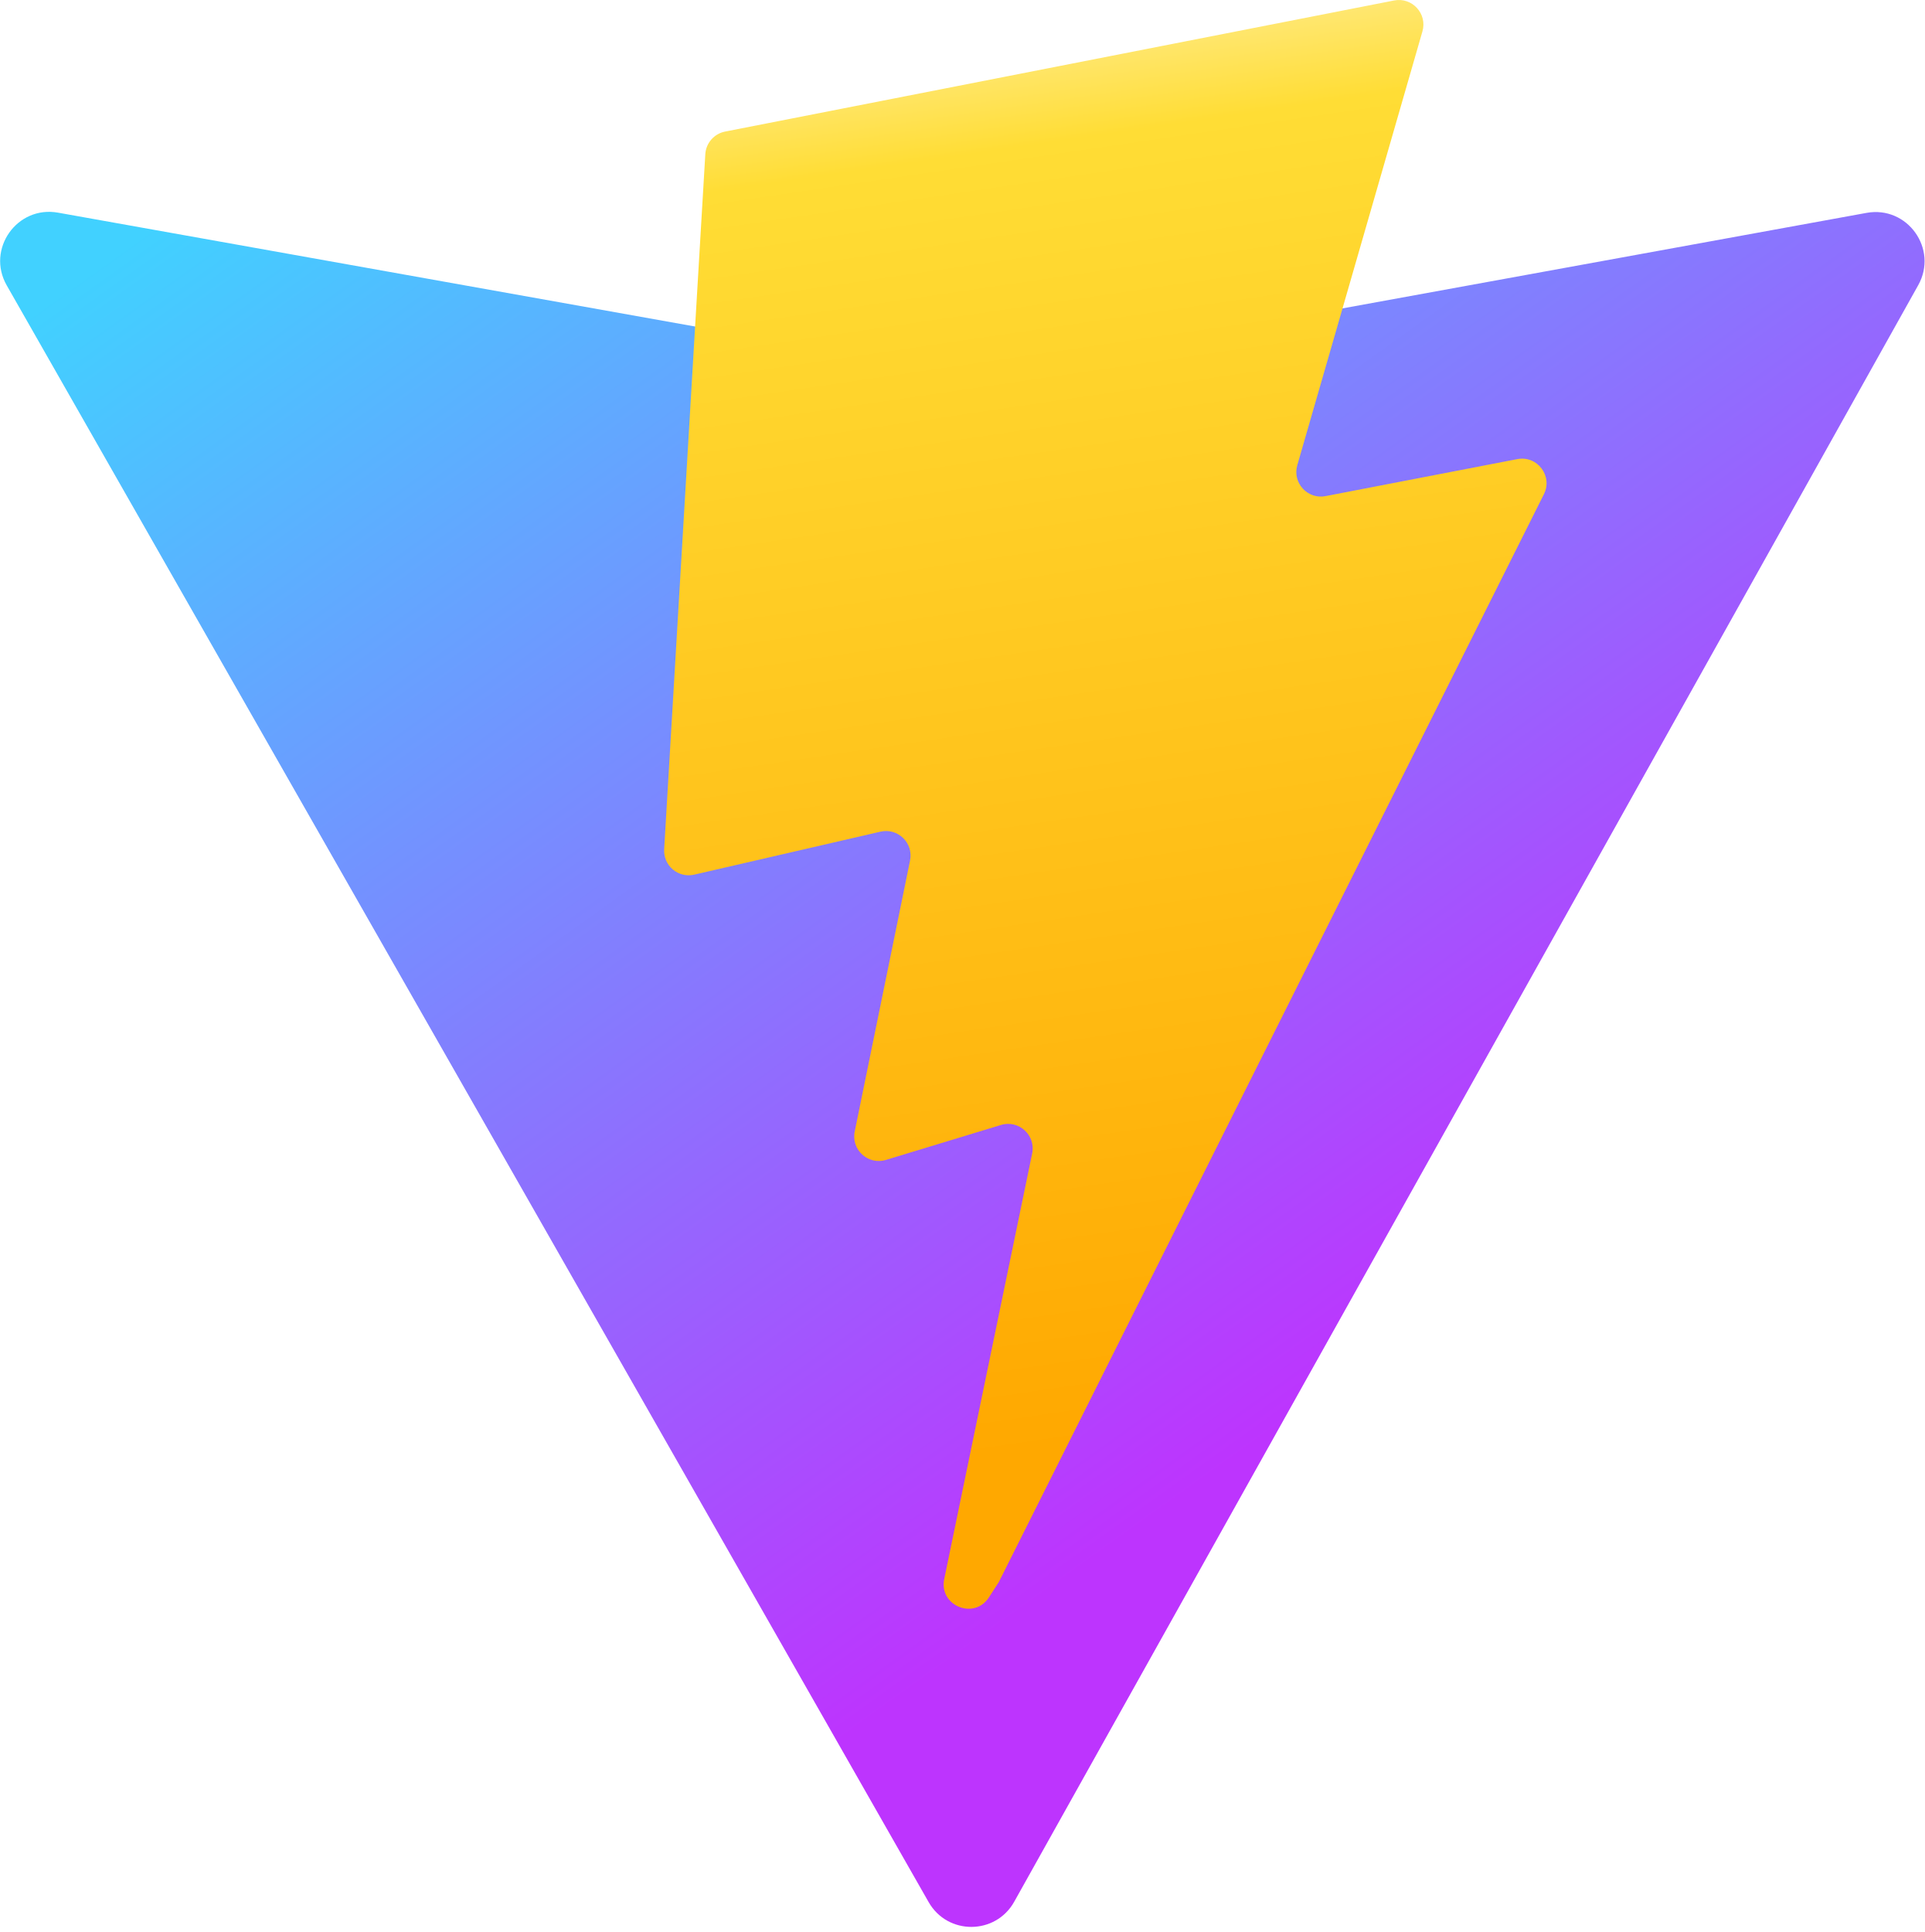
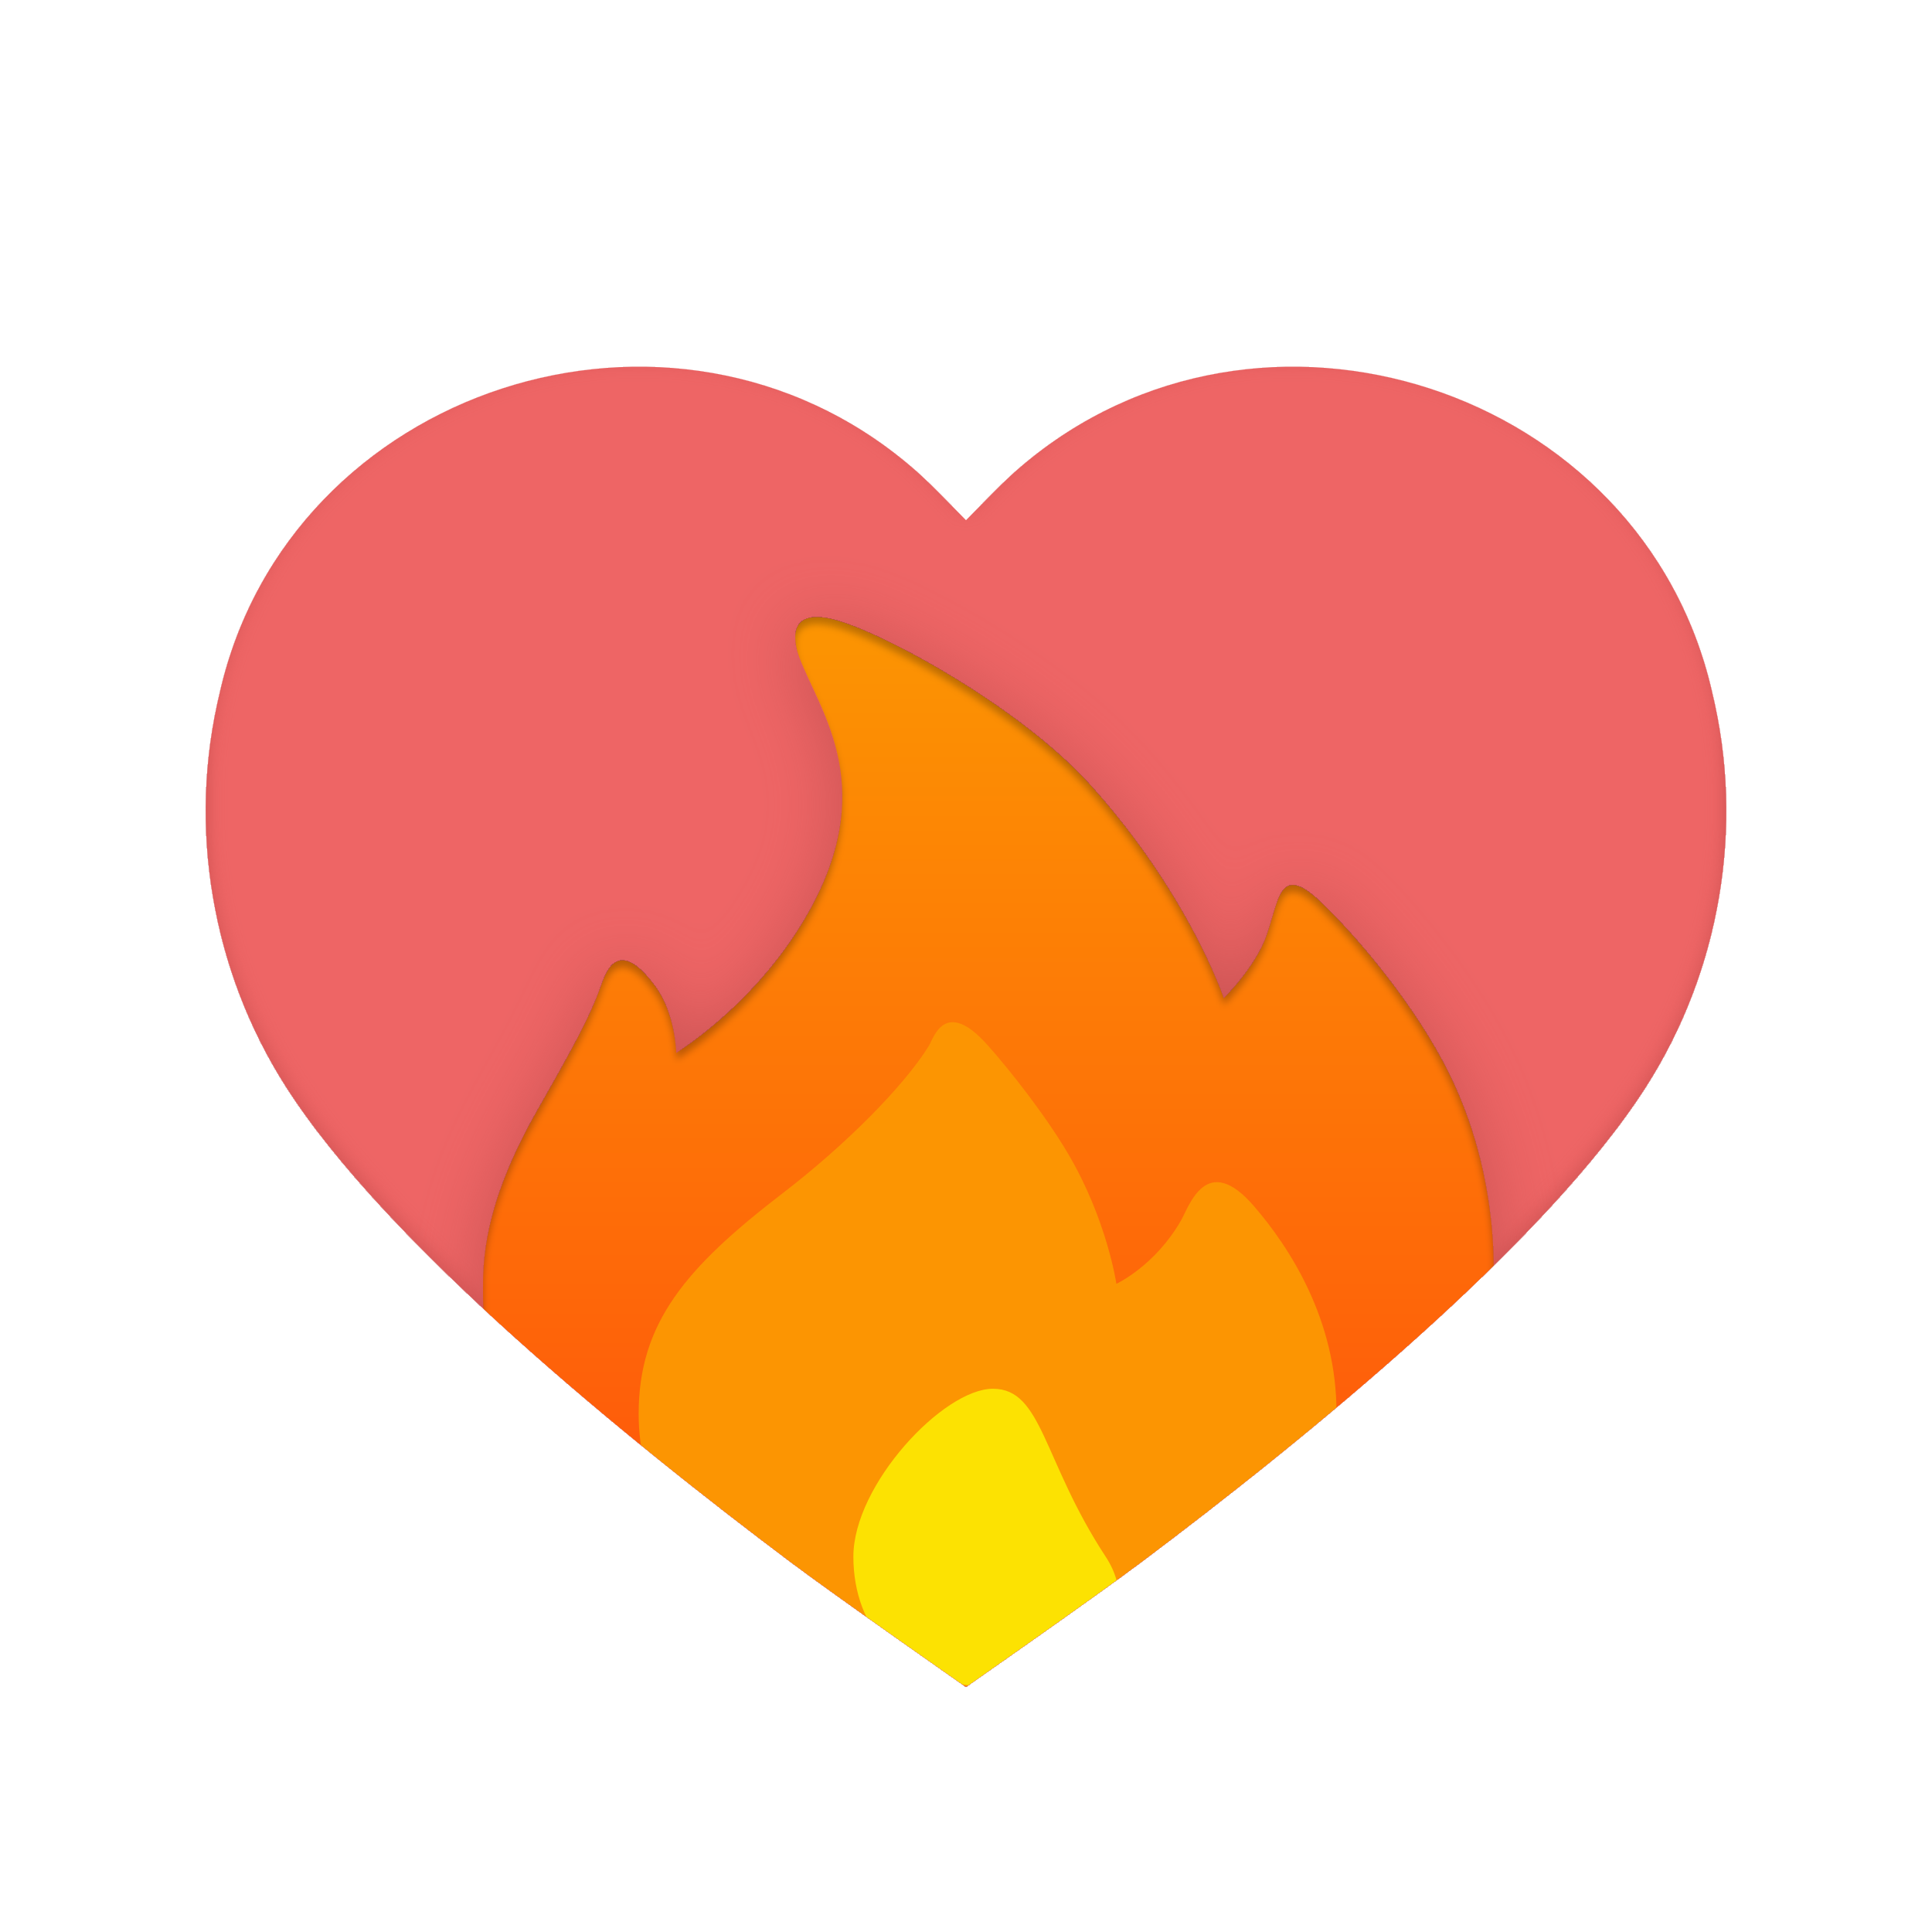
- <svg xmlns="http://www.w3.org/2000/svg" aria-hidden="true" role="img" class="iconify iconify--logos" width="31.88" height="32" preserveAspectRatio="xMidYMid meet" viewBox="0 0 256 257">
+ <svg xmlns="http://www.w3.org/2000/svg" width="1080" height="1080" viewBox="0 0 1080 1080" fill="none">
+   <g filter="url(#filter0_i_210_290)">
+     <path d="M638.092 873.14C730.7 803.606 864.342 694.744 920.034 607.681C961.704 542.637 975.263 462.053 957.138 387.128C918.413 216.454 703.971 146.712 570.396 261.088C562.883 267.478 555.958 274.562 548.85 281.836C545.95 284.805 543.017 287.805 540 290.802C536.983 287.805 534.05 284.804 531.15 281.836C524.042 274.562 517.117 267.478 509.604 261.088C376.029 146.712 161.588 216.454 122.862 387.128C104.737 462.053 118.294 542.637 159.967 607.681C215.658 694.744 349.3 803.606 441.908 873.14C467.713 892.52 540 943 540 943C540 943 612.288 892.52 638.092 873.14Z" fill="#EE6565" />
+   </g>
+   <mask id="mask0_210_290" style="mask-type:alpha" maskUnits="userSpaceOnUse" x="115" y="205" width="850" height="738">
+     <path d="M638.092 873.14C730.7 803.606 864.342 694.744 920.034 607.681C961.704 542.637 975.263 462.053 957.138 387.128C918.413 216.454 703.971 146.712 570.396 261.088C562.883 267.478 555.958 274.562 548.85 281.836C545.95 284.805 543.017 287.805 540 290.802C536.983 287.805 534.05 284.804 531.15 281.836C524.042 274.562 517.117 267.478 509.604 261.088C376.029 146.712 161.588 216.454 122.862 387.128C104.737 462.053 118.294 542.637 159.967 607.681C215.658 694.744 349.3 803.606 441.908 873.14C467.713 892.52 540 943 540 943C540 943 612.288 892.52 638.092 873.14Z" fill="#EE6565" />
+   </mask>
+   <g mask="url(#mask0_210_290)">
+     <g filter="url(#filter1_di_210_290)">
+       <path fill-rule="evenodd" clip-rule="evenodd" d="M833.814 731.73C827.524 849.192 703.812 942.919 552.058 942.919C396.281 942.919 270 840.848 270 722.351C270 706.513 269.637 674.859 300.006 621.453C318.181 589.492 329.58 569.413 336.014 551.059C339.549 540.971 346.423 524.945 366.02 551.059C377.575 566.456 378.022 588.602 378.022 588.602C378.022 588.602 421.015 562.803 450.037 513.515C492.583 441.261 458.637 398.069 447.037 368.034C443.022 357.644 440.501 338.971 468.041 346.916C496.103 355.014 570.29 395.624 609.07 438.428C664.417 499.519 684.086 558.098 684.086 558.098C684.086 558.098 701.807 540.899 708.091 522.901C715.187 502.579 715.292 482.451 738.094 504.132C759.779 524.75 791.985 563.498 810.112 600.335C843.025 667.23 833.814 731.73 833.814 731.73Z" fill="url(#paint0_linear_210_290)" />
+       <path fill-rule="evenodd" clip-rule="evenodd" d="M552.053 942.92C444.334 942.92 357.013 874.636 357.013 790.4C357.013 739.573 383.205 708.715 437.717 666.868C472.621 640.073 505.288 607.164 519.172 584.755C521.906 580.344 528.126 557.355 552.11 584.272C564.692 598.388 584.415 623.493 597.062 644.919C618.865 681.859 624.068 717.659 624.068 717.659C624.068 717.659 645.435 707.813 660.075 682.462C664.795 674.292 674.337 643.361 701.013 674.287C720.586 696.982 747.474 737.787 747.093 790.4C747.093 874.636 659.769 942.92 552.053 942.92Z" fill="#FC9502" />
+       <path fill-rule="evenodd" clip-rule="evenodd" d="M555.059 776.321C582.815 776.321 582.815 816.513 618.072 870.179C641.549 905.914 606.433 942.92 555.059 942.92C503.685 942.92 477.043 910.353 477.043 870.179C477.043 830.008 527.303 776.321 555.059 776.321Z" fill="#FCE202" />
+     </g>
+   </g>
  <defs>
-     <linearGradient id="IconifyId1813088fe1fbc01fb466" x1="-.828%" x2="57.636%" y1="7.652%" y2="78.411%">
-       <stop offset="0%" stop-color="#41D1FF" />
-       <stop offset="100%" stop-color="#BD34FE" />
-     </linearGradient>
-     <linearGradient id="IconifyId1813088fe1fbc01fb467" x1="43.376%" x2="50.316%" y1="2.242%" y2="89.03%">
-       <stop offset="0%" stop-color="#FFEA83" />
-       <stop offset="8.333%" stop-color="#FFDD35" />
-       <stop offset="100%" stop-color="#FFA800" />
+     <filter id="filter0_i_210_290" x="115" y="201" width="850" height="742" filterUnits="userSpaceOnUse" color-interpolation-filters="sRGB">
+       <feFlood flood-opacity="0" result="BackgroundImageFix" />
+       <feBlend mode="normal" in="SourceGraphic" in2="BackgroundImageFix" result="shape" />
+       <feColorMatrix in="SourceAlpha" type="matrix" values="0 0 0 0 0 0 0 0 0 0 0 0 0 0 0 0 0 0 127 0" result="hardAlpha" />
+       <feOffset dy="-4" />
+       <feGaussianBlur stdDeviation="5" />
+       <feComposite in2="hardAlpha" operator="arithmetic" k2="-1" k3="1" />
+       <feColorMatrix type="matrix" values="0 0 0 0 0.732 0 0 0 0 0.272 0 0 0 0 0.272 0 0 0 0.5 0" />
+       <feBlend mode="normal" in2="shape" result="effect1_innerShadow_210_290" />
+     </filter>
+     <filter id="filter1_di_210_290" x="230" y="309" width="645" height="677.92" filterUnits="userSpaceOnUse" color-interpolation-filters="sRGB">
+       <feFlood flood-opacity="0" result="BackgroundImageFix" />
+       <feColorMatrix in="SourceAlpha" type="matrix" values="0 0 0 0 0 0 0 0 0 0 0 0 0 0 0 0 0 0 127 0" result="hardAlpha" />
+       <feOffset dy="4" />
+       <feGaussianBlur stdDeviation="20" />
+       <feComposite in2="hardAlpha" operator="out" />
+       <feColorMatrix type="matrix" values="0 0 0 0 0.79 0 0 0 0 0.324 0 0 0 0 0.324 0 0 0 1 0" />
+       <feBlend mode="normal" in2="BackgroundImageFix" result="effect1_dropShadow_210_290" />
+       <feBlend mode="normal" in="SourceGraphic" in2="effect1_dropShadow_210_290" result="shape" />
+       <feColorMatrix in="SourceAlpha" type="matrix" values="0 0 0 0 0 0 0 0 0 0 0 0 0 0 0 0 0 0 127 0" result="hardAlpha" />
+       <feOffset dy="4" />
+       <feGaussianBlur stdDeviation="2" />
+       <feComposite in2="hardAlpha" operator="arithmetic" k2="-1" k3="1" />
+       <feColorMatrix type="matrix" values="0 0 0 0 0 0 0 0 0 0 0 0 0 0 0 0 0 0 0.25 0" />
+       <feBlend mode="normal" in2="shape" result="effect2_innerShadow_210_290" />
+     </filter>
+     <linearGradient id="paint0_linear_210_290" x1="552.482" y1="943.361" x2="552.482" y2="345.452" gradientUnits="userSpaceOnUse">
+       <stop stop-color="#FF4C0D" />
+       <stop offset="1" stop-color="#FC9502" />
    </linearGradient>
  </defs>
-   <path fill="url(#IconifyId1813088fe1fbc01fb466)" d="M255.153 37.938L134.897 252.976c-2.483 4.44-8.862 4.466-11.382.048L.875 37.958c-2.746-4.814 1.371-10.646 6.827-9.67l120.385 21.517a6.537 6.537 0 0 0 2.322-.004l117.867-21.483c5.438-.991 9.574 4.796 6.877 9.62Z" />
-   <path fill="url(#IconifyId1813088fe1fbc01fb467)" d="M185.432.063L96.44 17.501a3.268 3.268 0 0 0-2.634 3.014l-5.474 92.456a3.268 3.268 0 0 0 3.997 3.378l24.777-5.718c2.318-.535 4.413 1.507 3.936 3.838l-7.361 36.047c-.495 2.426 1.782 4.5 4.151 3.78l15.304-4.649c2.372-.72 4.652 1.36 4.15 3.788l-11.698 56.621c-.732 3.542 3.979 5.473 5.943 2.437l1.313-2.028l72.516-144.72c1.215-2.423-.88-5.186-3.54-4.672l-25.505 4.922c-2.396.462-4.435-1.77-3.759-4.114l16.646-57.705c.677-2.35-1.37-4.583-3.769-4.113Z" />
</svg>
